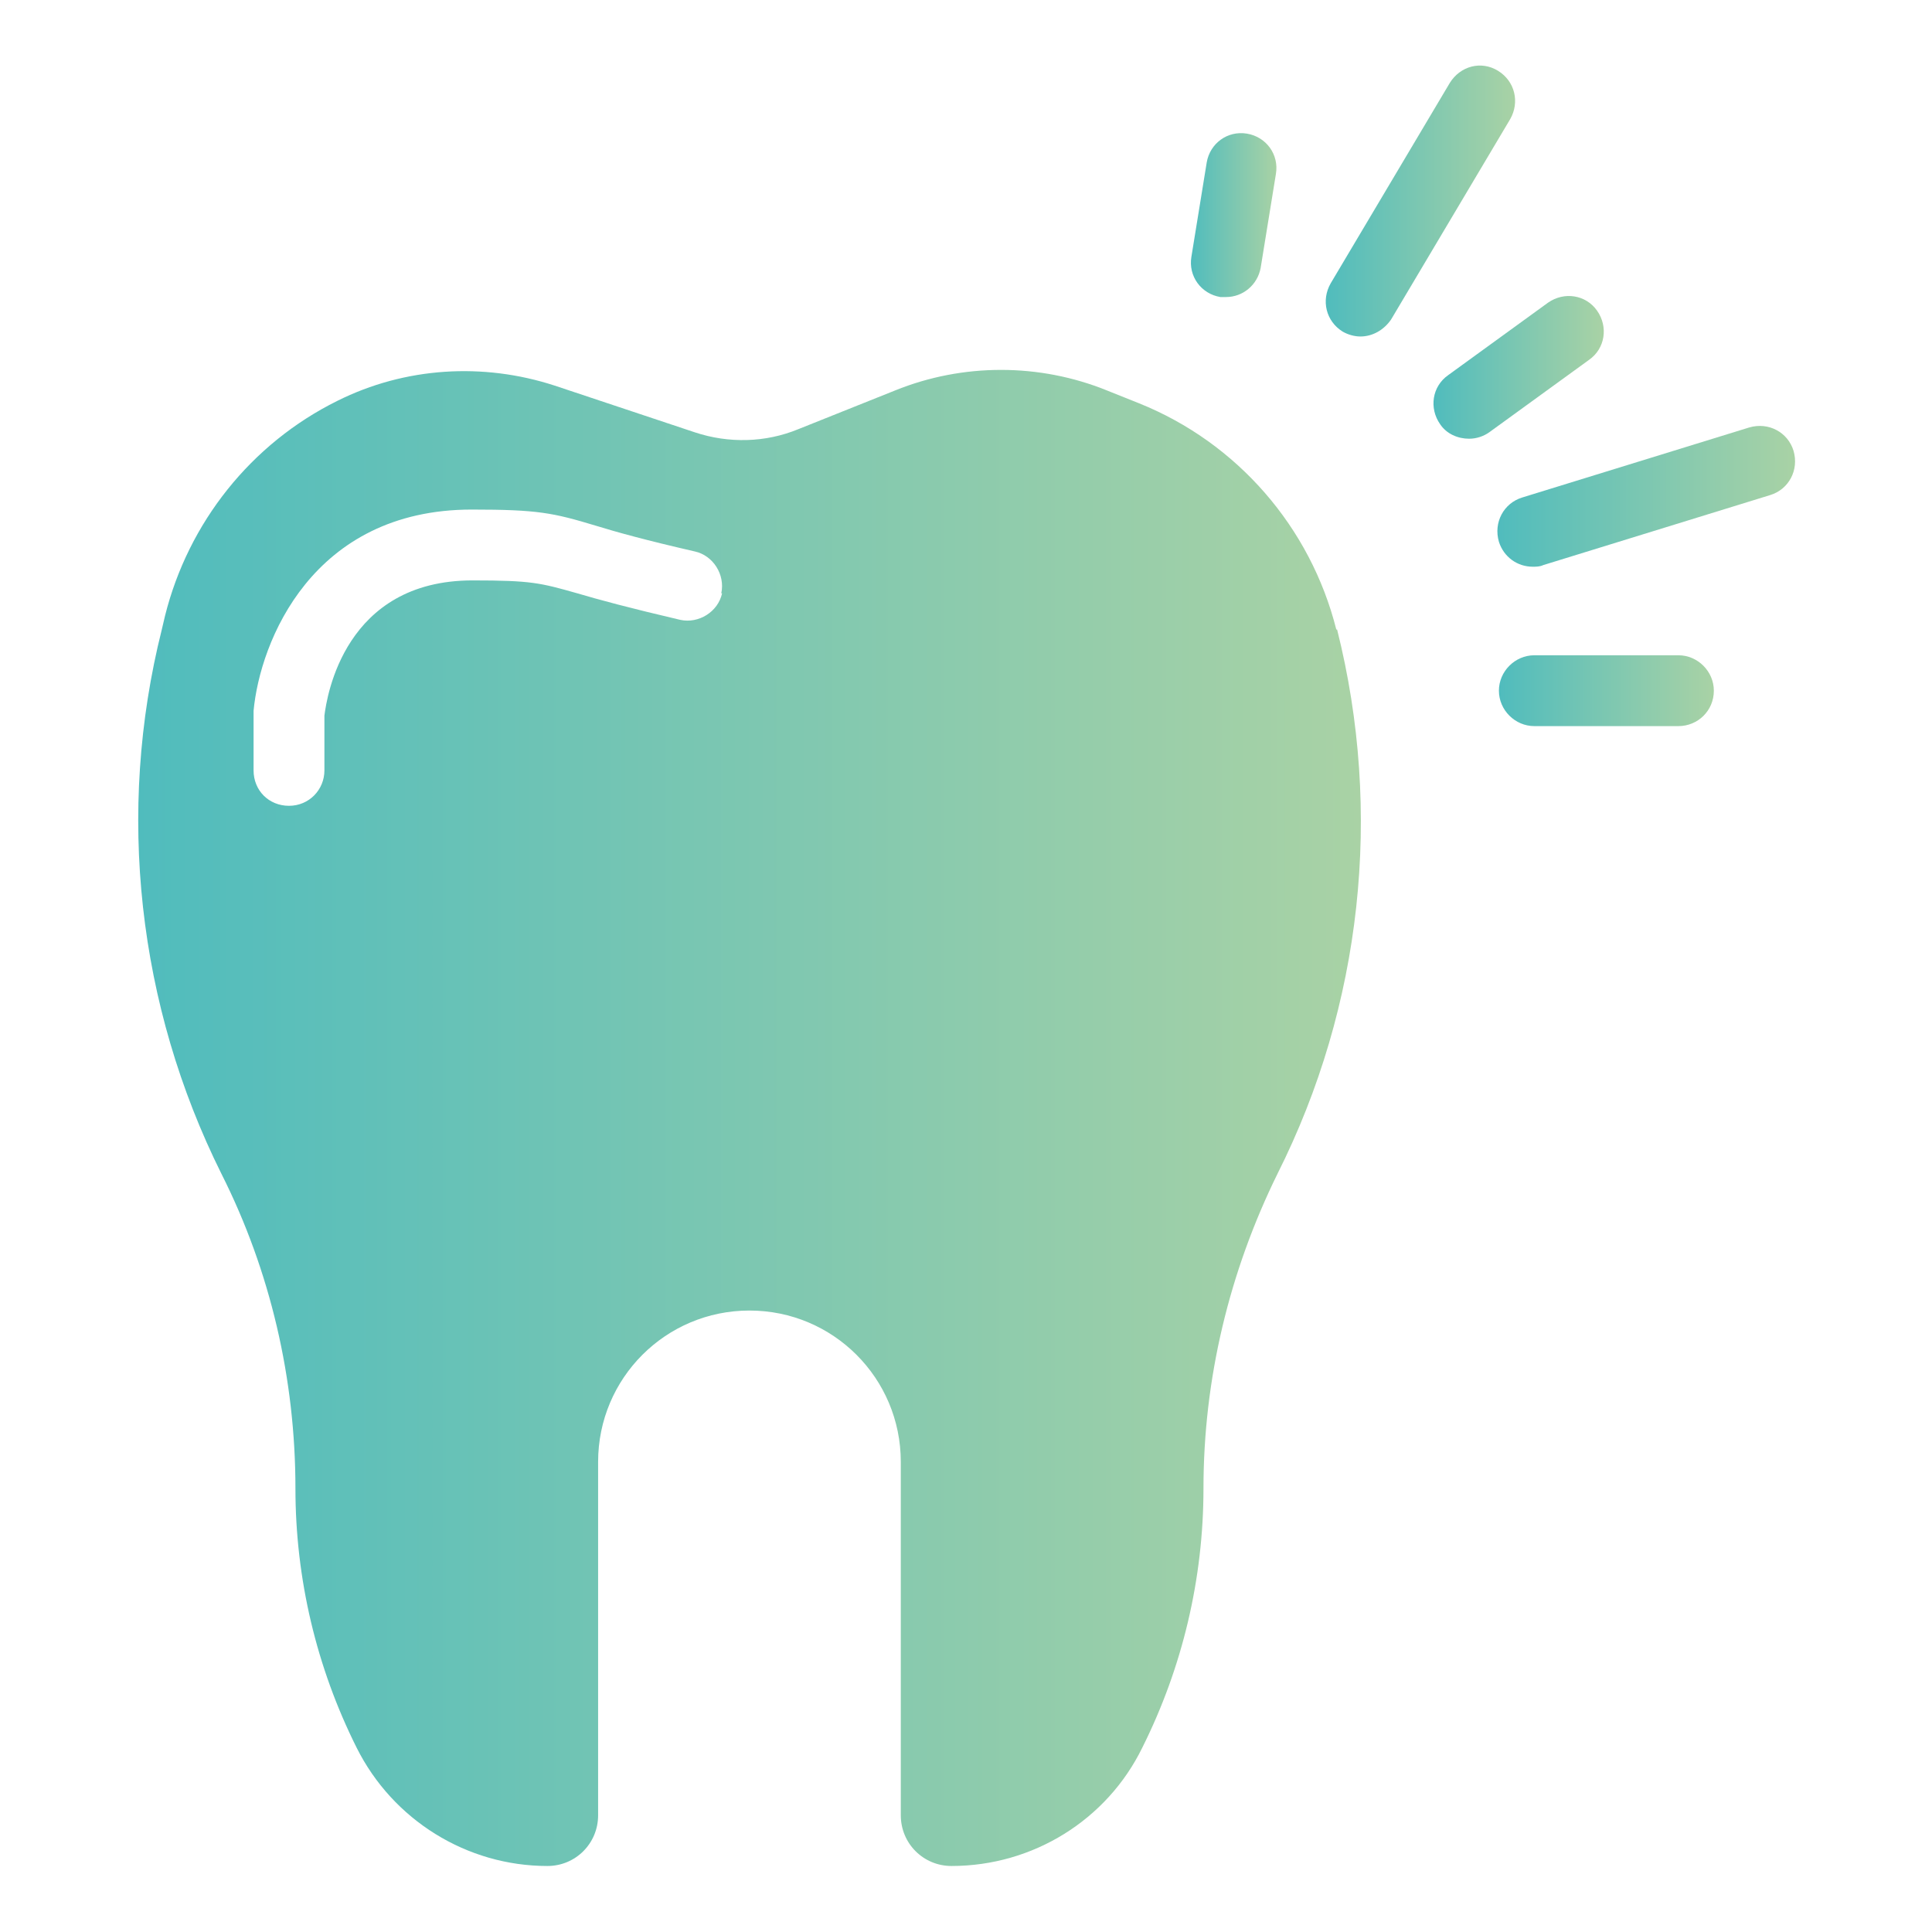
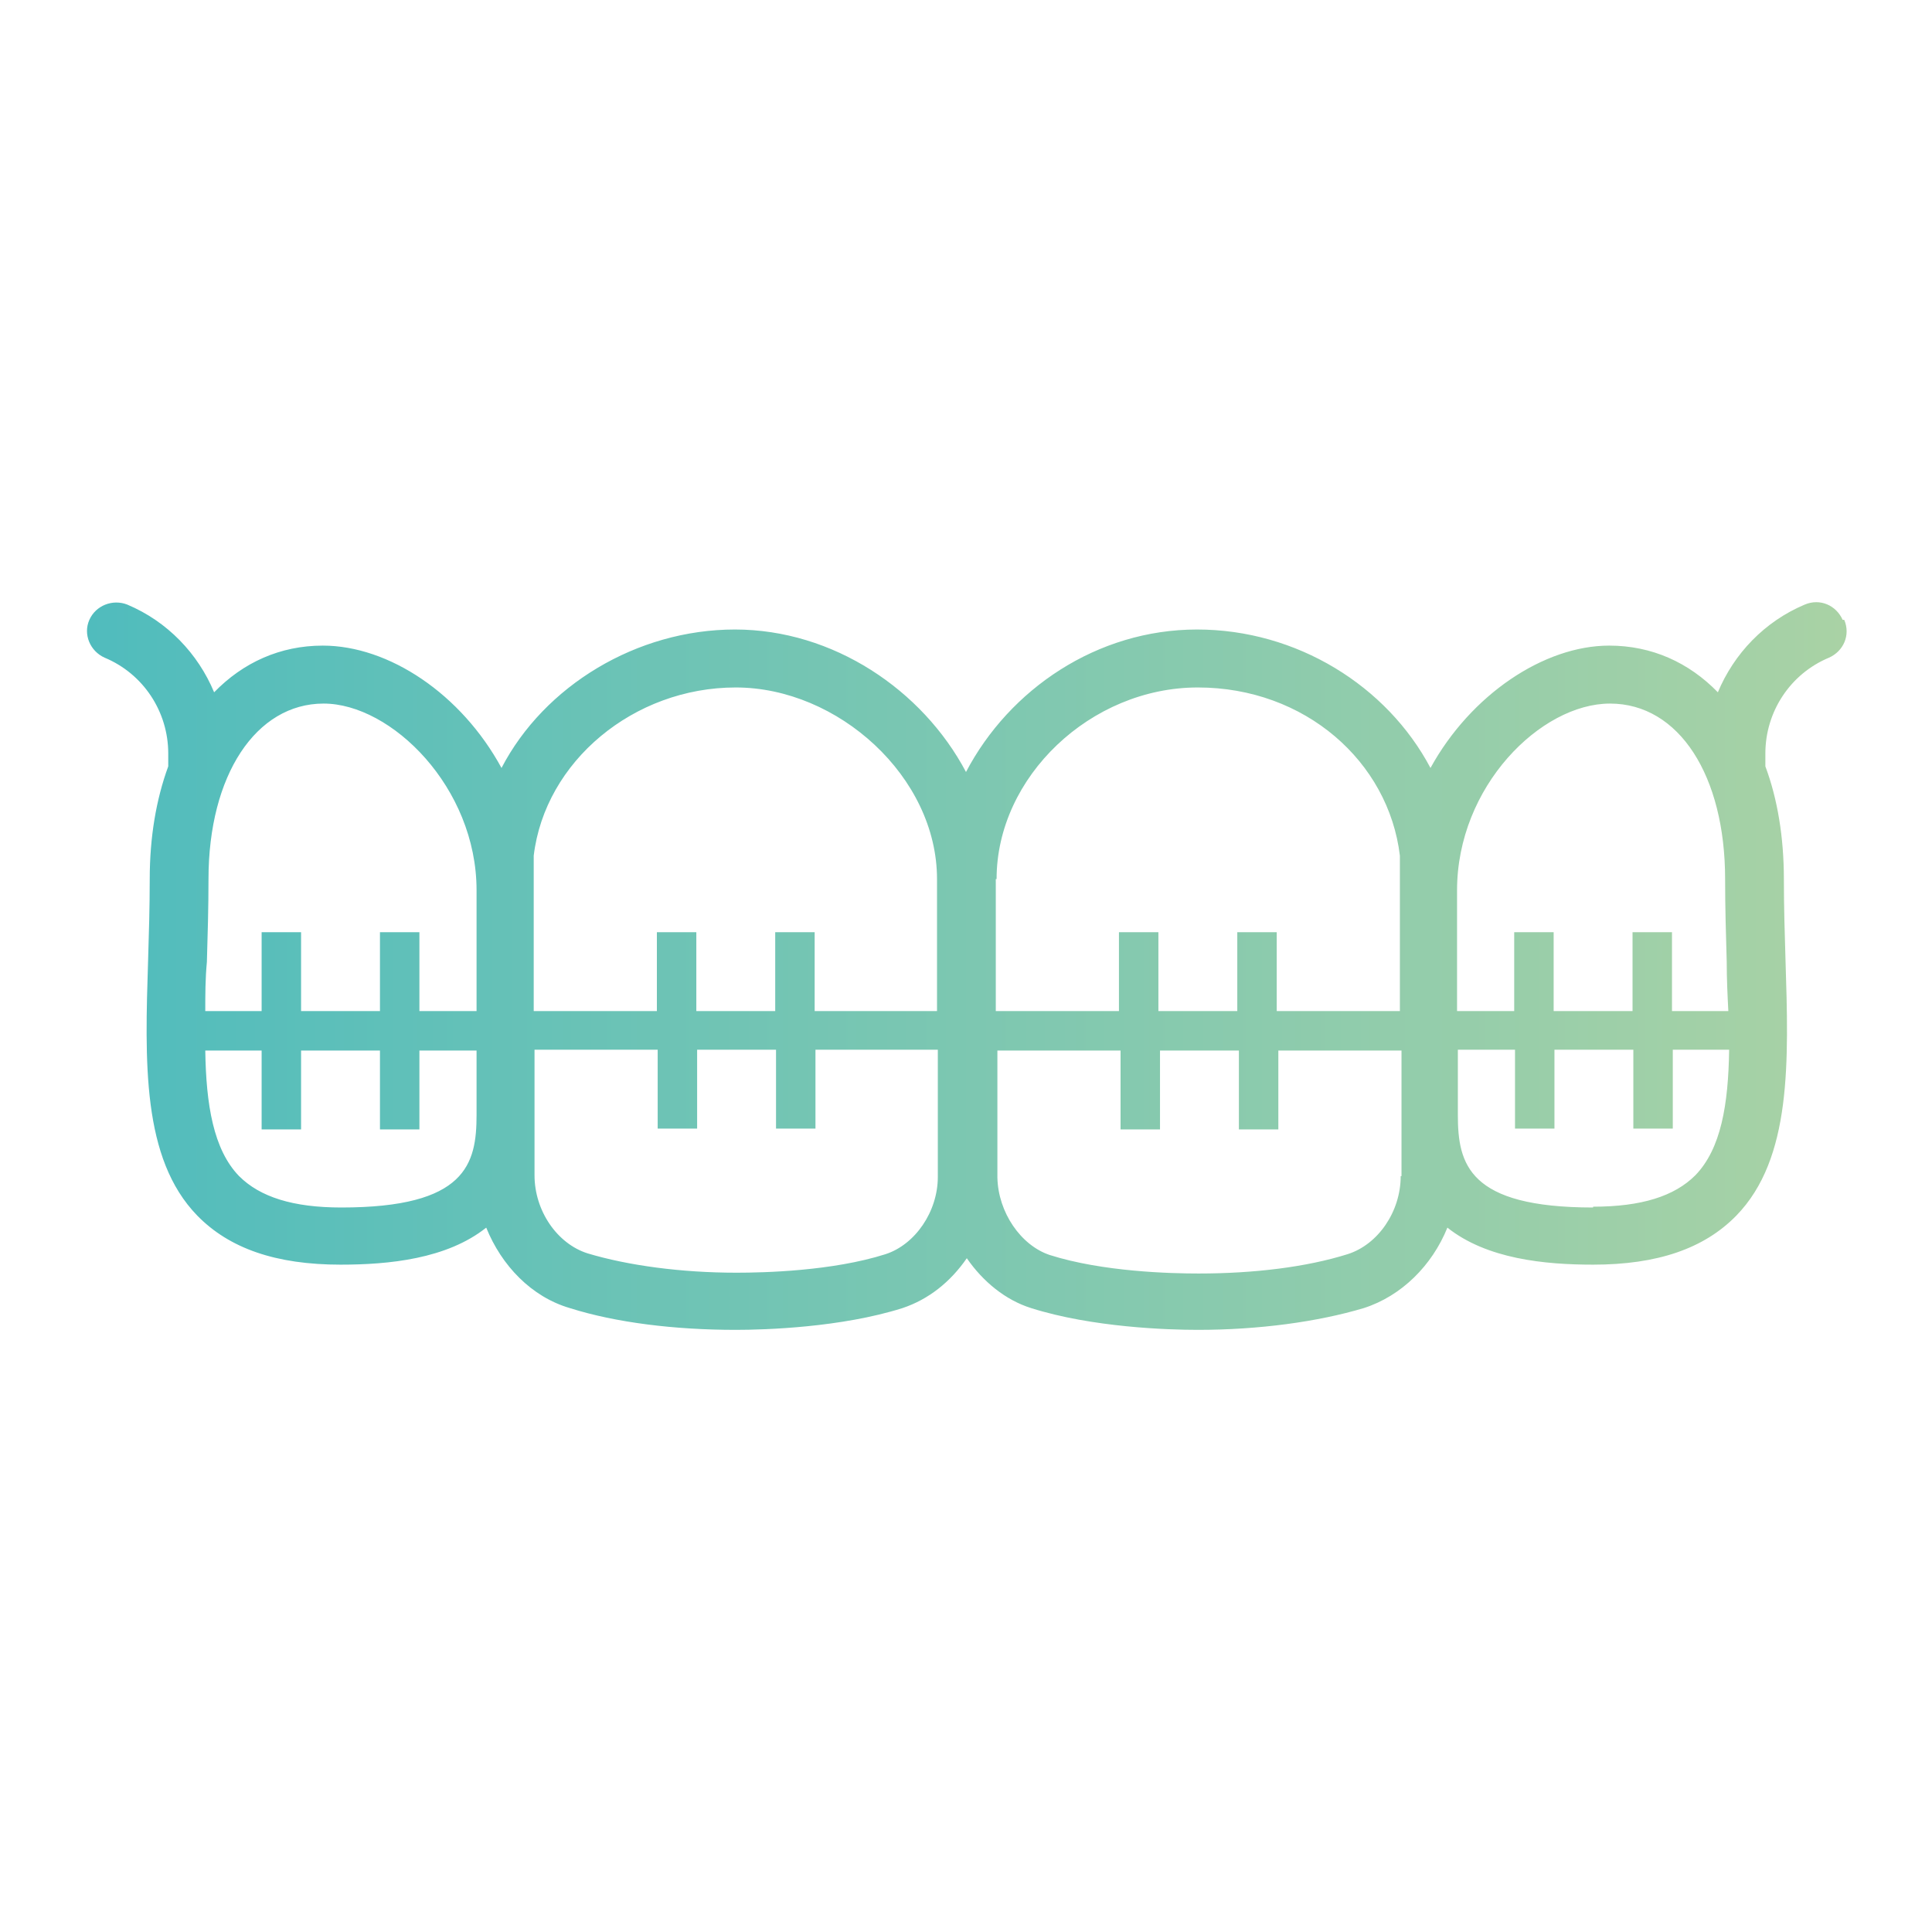
- <svg xmlns="http://www.w3.org/2000/svg" xmlns:xlink="http://www.w3.org/1999/xlink" id="Livello_1" viewBox="0 0 24 24">
+ <svg xmlns="http://www.w3.org/2000/svg" id="Livello_1" viewBox="0 0 24 24">
  <defs>
-     <style>.cls-1{fill:url(#Sfumatura_senza_nome_4);}.cls-1,.cls-2,.cls-3,.cls-4,.cls-5,.cls-6{stroke-width:0px;}.cls-2{fill:url(#Sfumatura_senza_nome_4-4);}.cls-3{fill:url(#Sfumatura_senza_nome_4-5);}.cls-4{fill:url(#Sfumatura_senza_nome_4-2);}.cls-5{fill:url(#Sfumatura_senza_nome_4-3);}.cls-6{fill:url(#Sfumatura_senza_nome_4-6);}</style>
-     <linearGradient id="Sfumatura_senza_nome_4" x1="14.79" y1="2.68" x2="15.86" y2="2.68" gradientUnits="userSpaceOnUse">
+     <style>.cls-1{fill:url(#Sfumatura_senza_nome_4);stroke-width:0px;}</style>
+     <linearGradient id="Sfumatura_senza_nome_4" x1="1.09" y1="12" x2="22.91" y2="12" gradientUnits="userSpaceOnUse">
      <stop offset="0" stop-color="#50bcbd" />
      <stop offset="1" stop-color="#a9d2a5" />
    </linearGradient>
-     <linearGradient id="Sfumatura_senza_nome_4-2" x1="16.47" y1="2.5" x2="18.82" y2="2.5" xlink:href="#Sfumatura_senza_nome_4" />
-     <linearGradient id="Sfumatura_senza_nome_4-3" x1="17.81" y1="4.57" x2="19.92" y2="4.57" xlink:href="#Sfumatura_senza_nome_4" />
-     <linearGradient id="Sfumatura_senza_nome_4-4" x1="18.6" y1="6.17" x2="22.3" y2="6.17" xlink:href="#Sfumatura_senza_nome_4" />
-     <linearGradient id="Sfumatura_senza_nome_4-5" x1="18.63" y1="8.58" x2="21.29" y2="8.58" xlink:href="#Sfumatura_senza_nome_4" />
-     <linearGradient id="Sfumatura_senza_nome_4-6" x1="1.7" y1="13.89" x2="16.9" y2="13.89" xlink:href="#Sfumatura_senza_nome_4" />
  </defs>
-   <path class="cls-1" d="m15.66,3.33l.19-1.17c.04-.24-.12-.46-.36-.5-.24-.04-.46.12-.5.36l-.19,1.17c-.04.24.12.46.36.5.02,0,.05,0,.07,0,.21,0,.39-.15.43-.36Z" />
-   <path class="cls-4" d="m17.28,3.97l1.48-2.49c.12-.21.06-.47-.15-.6s-.47-.06-.6.15l-1.48,2.49c-.12.21-.06.47.15.6.07.04.15.06.22.06.15,0,.29-.08.38-.21Z" />
-   <path class="cls-5" d="m18.5,5.37l1.24-.9c.2-.14.24-.41.1-.61-.14-.2-.41-.24-.61-.1l-1.24.9c-.2.14-.24.41-.1.61.08.12.22.18.36.18.09,0,.18-.03.25-.08Z" />
-   <path class="cls-2" d="m19.17,7.02l2.82-.87c.23-.07.36-.31.29-.55-.07-.23-.31-.36-.55-.29l-2.82.87c-.23.07-.36.31-.29.55.06.19.23.31.42.31.04,0,.09,0,.13-.02Z" />
-   <path class="cls-3" d="m21.29,8.58c0-.24-.2-.44-.44-.44h-1.79c-.24,0-.44.2-.44.44s.2.44.44.44h1.79c.24,0,.44-.19.44-.44Z" />
-   <path class="cls-6" d="m16.6,7.82c-.32-1.27-1.23-2.32-2.45-2.81l-.4-.16c-.84-.34-1.79-.34-2.63,0l-1.2.48c-.41.17-.87.18-1.29.04l-1.74-.58c-.89-.29-1.86-.23-2.7.19-1.07.53-1.85,1.51-2.14,2.67l-.04.17c-.57,2.27-.3,4.67.74,6.76.61,1.21.92,2.55.92,3.91,0,1.12.26,2.22.76,3.22.45.9,1.37,1.47,2.37,1.47.35,0,.63-.28.63-.63v-4.39c0-1.04.84-1.88,1.88-1.88s1.88.84,1.88,1.88v4.39c0,.35.28.63.63.63,1.01,0,1.93-.57,2.37-1.47.5-1,.76-2.1.76-3.22,0-1.36.32-2.69.92-3.91,1.05-2.09,1.31-4.49.74-6.76Zm-7.63-.45c-.05.23-.29.38-.52.33-.64-.15-1.01-.25-1.28-.33-.46-.13-.57-.16-1.3-.16-1.59,0-1.81,1.44-1.84,1.68v.68c0,.24-.19.44-.44.44s-.44-.19-.44-.44v-.74c.08-.86.73-2.5,2.71-2.5.82,0,1.01.04,1.54.2.26.08.62.18,1.23.32.23.05.38.29.33.52Z" />
+   <path class="cls-1" d="m22.89,7.7c-.08-.18-.28-.27-.47-.19-.5.21-.88.61-1.08,1.09-.36-.37-.82-.58-1.35-.58-.81,0-1.72.61-2.22,1.52-.54-1.02-1.66-1.72-2.9-1.72s-2.33.74-2.87,1.77c-.54-1.02-1.65-1.77-2.87-1.77s-2.37.7-2.9,1.72c-.5-.92-1.4-1.52-2.22-1.52-.53,0-.99.21-1.35.58-.2-.48-.58-.88-1.08-1.09-.18-.07-.39.01-.47.19-.08.18.01.39.19.47.48.2.79.67.79,1.19,0,.04,0,.09,0,.13,0,.01,0,.02,0,.03-.15.41-.23.88-.23,1.4,0,.34-.01.68-.02,1-.04,1.27-.08,2.47.61,3.18.4.41.98.61,1.78.61.6,0,1.32-.07,1.81-.46.19.47.56.86,1.04,1,.57.18,1.3.27,2.06.27.37,0,1.31-.03,2.07-.27.33-.11.6-.33.8-.62.2.29.48.52.8.62.76.24,1.7.27,2.07.27.76,0,1.49-.1,2.06-.27.47-.15.85-.53,1.04-1,.49.39,1.21.46,1.81.46.8,0,1.38-.2,1.78-.61.69-.71.65-1.91.61-3.18-.01-.33-.02-.66-.02-1,0-.52-.08-1-.23-1.4,0-.01,0-.02,0-.03,0-.04,0-.09,0-.13,0-.52.31-.99.79-1.19.18-.08.27-.28.19-.47Zm-4.79,3.36c0-1.29,1.04-2.32,1.9-2.32s1.43.9,1.43,2.18c0,.35.01.69.02,1.03,0,.21.01.42.02.61h-.7v-.98h-.49v.98h-.98v-.98h-.49v.98h-.71v-1.5Zm-5.72-.14c0-1.27,1.17-2.38,2.5-2.38s2.37.92,2.51,2.09v1.93h-1.53v-.98h-.49v.98h-.98v-.98h-.49v.98h-1.53c0-.44,0-.85,0-1.16v-.48Zm-5.75-.29c.14-1.17,1.24-2.09,2.51-2.09s2.5,1.11,2.5,2.38v.48c0,.31,0,.72,0,1.16h-1.52v-.98h-.49v.98h-.98v-.98h-.49v.98h-1.53v-1.93Zm-4.04.29c0-1.29.59-2.18,1.43-2.18s1.9,1.04,1.9,2.32v1.5h-.71v-.98h-.49v.98h-.98v-.98h-.49v.98h-.7c0-.2,0-.4.02-.61.01-.33.02-.68.02-1.03Zm3.33,2.93c0,.61-.13,1.15-1.68,1.15-.6,0-1.01-.13-1.27-.39-.32-.33-.41-.89-.42-1.56h.7v.98h.49v-.98h.98v.98h.49v-.98h.71v.81Zm5.08,1.73c-.66.21-1.51.23-1.85.23-.69,0-1.35-.09-1.85-.24-.38-.12-.66-.53-.66-.97v-1.56h1.53v.98h.49v-.98h.98v.98h.49v-.98h1.52c0,.58,0,1.16,0,1.58,0,.43-.28.84-.65.96Zm6.4-.97c0,.44-.28.85-.66.97-.51.16-1.16.24-1.85.24-.34,0-1.19-.02-1.85-.23-.36-.12-.64-.53-.65-.96,0-.42,0-1,0-1.58h1.53v.98h.49v-.98h.98v.98h.49v-.98h1.53v1.56Zm2.39.39c-1.55,0-1.68-.54-1.68-1.15v-.81h.71v.98h.49v-.98h.98v.98h.49v-.98h.7c-.01.68-.1,1.23-.42,1.56-.26.26-.67.39-1.27.39Z" />
</svg>
